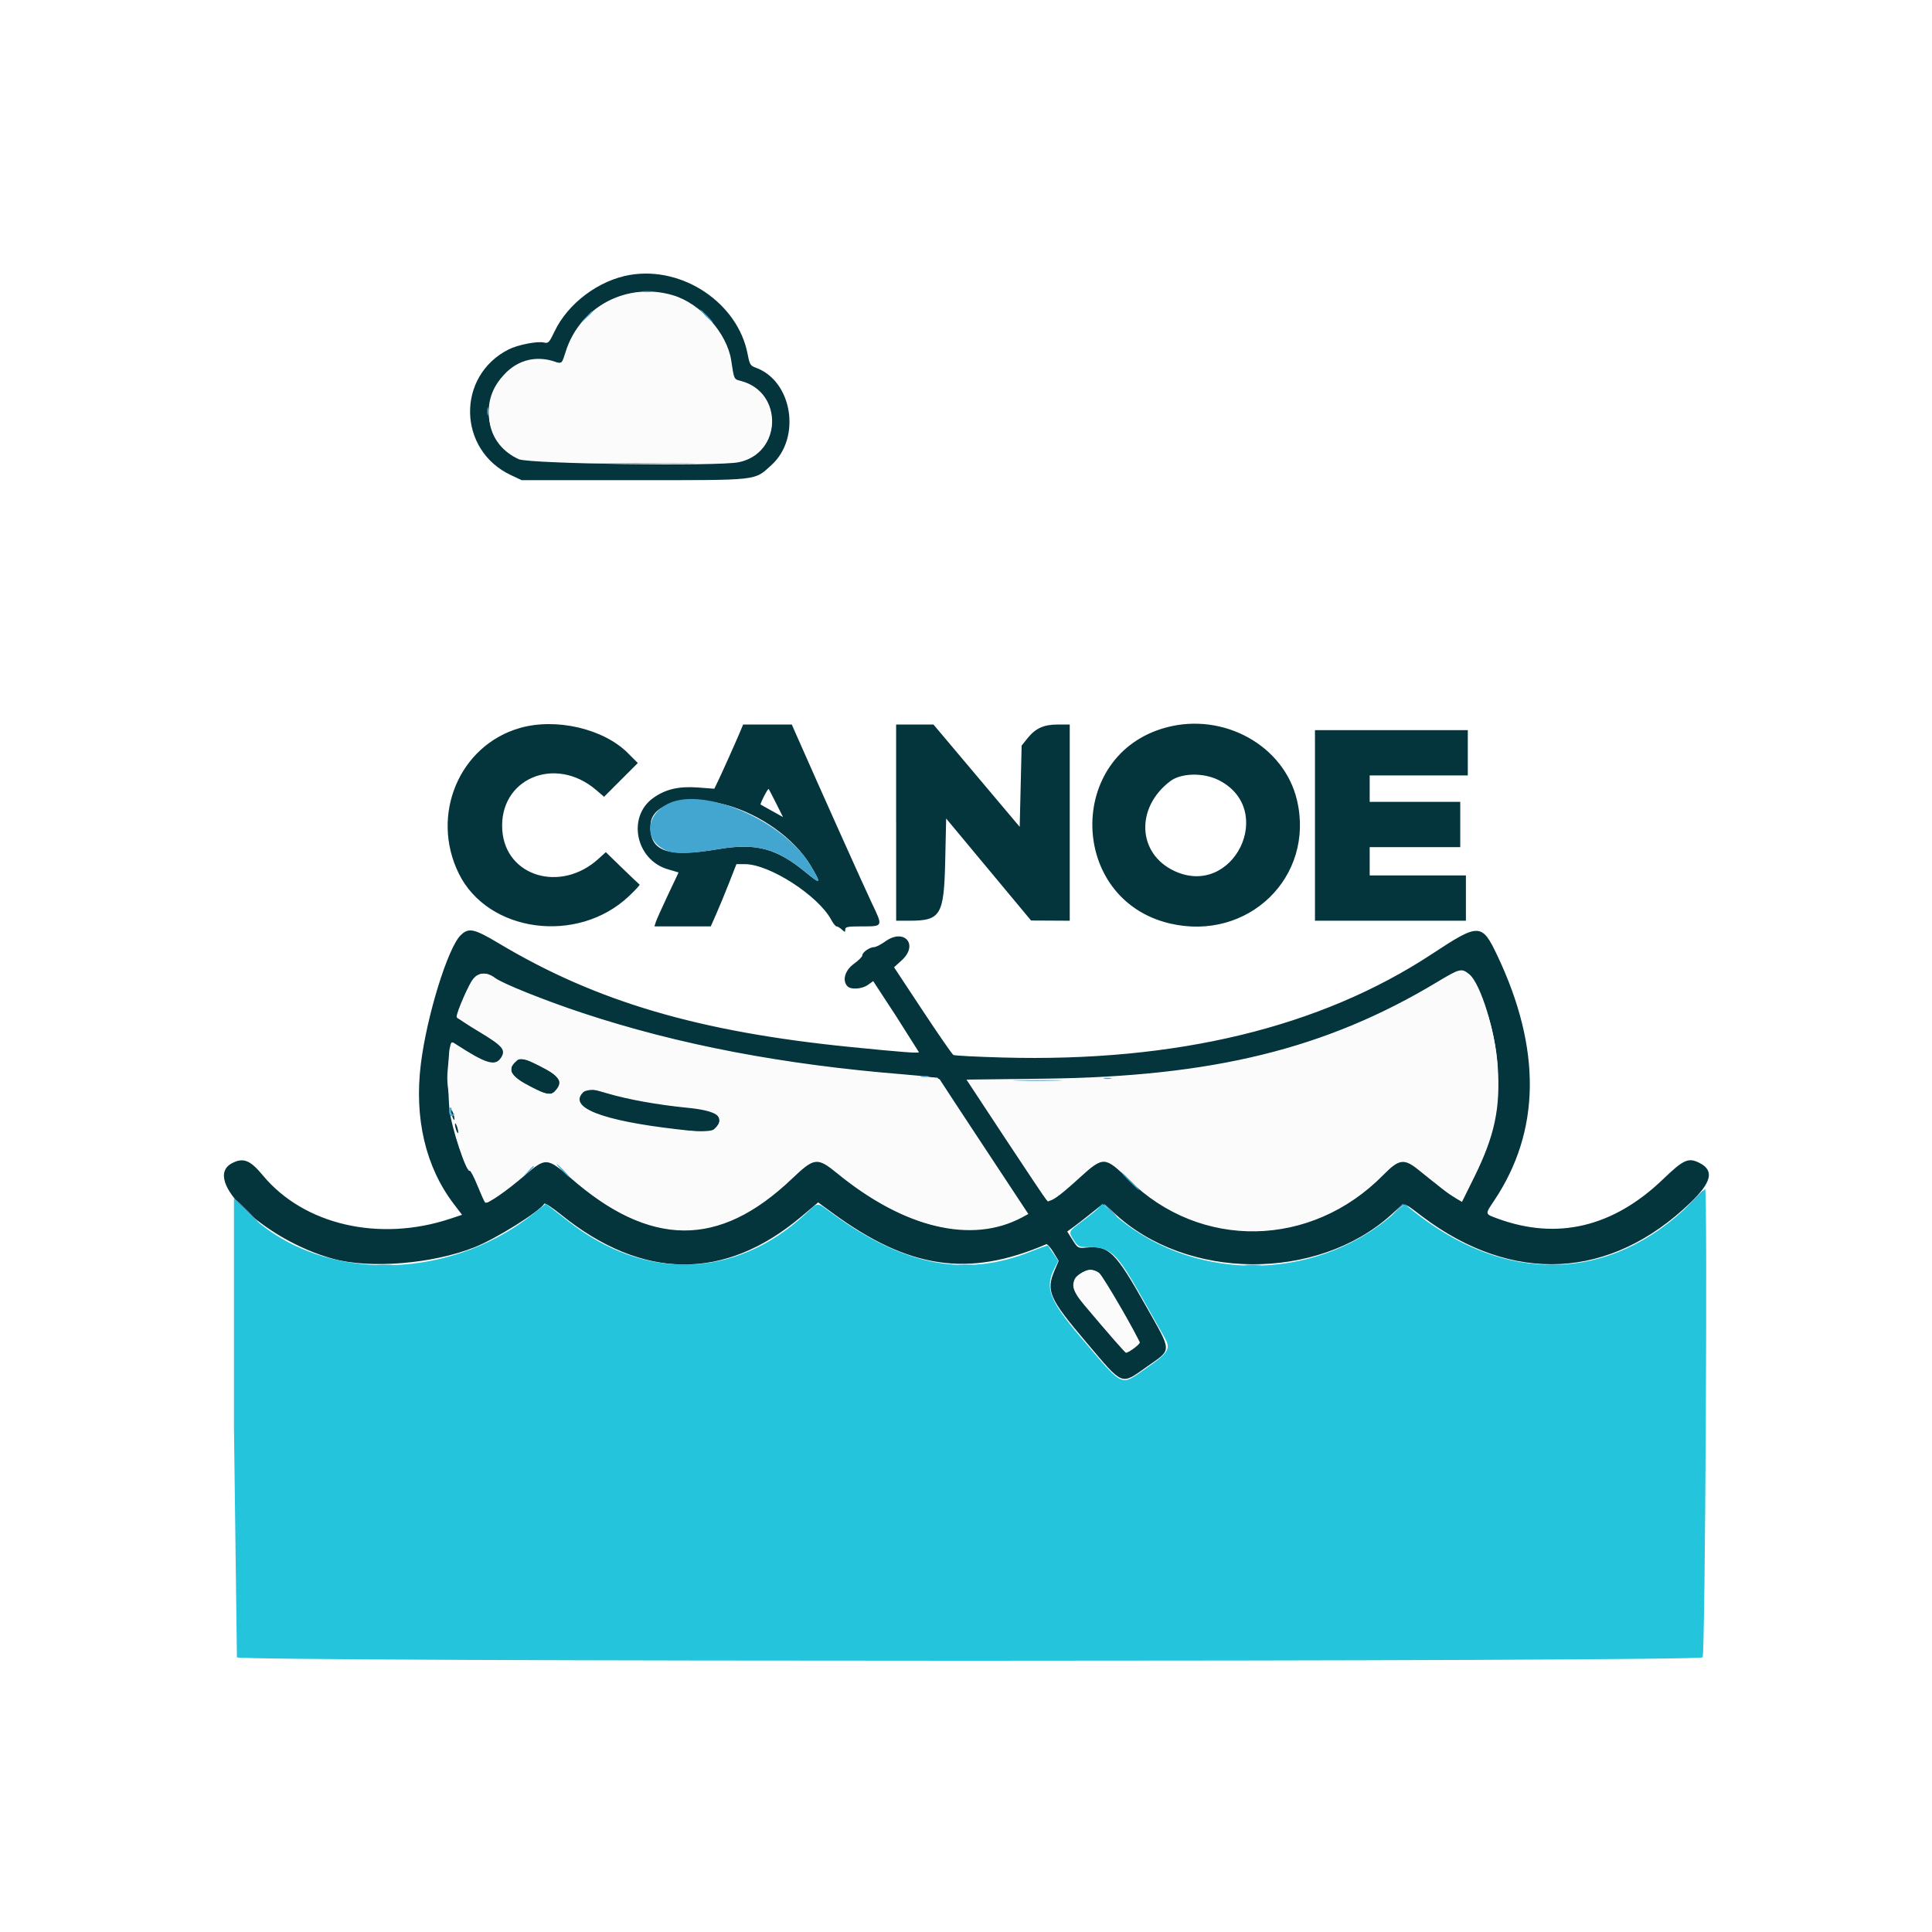
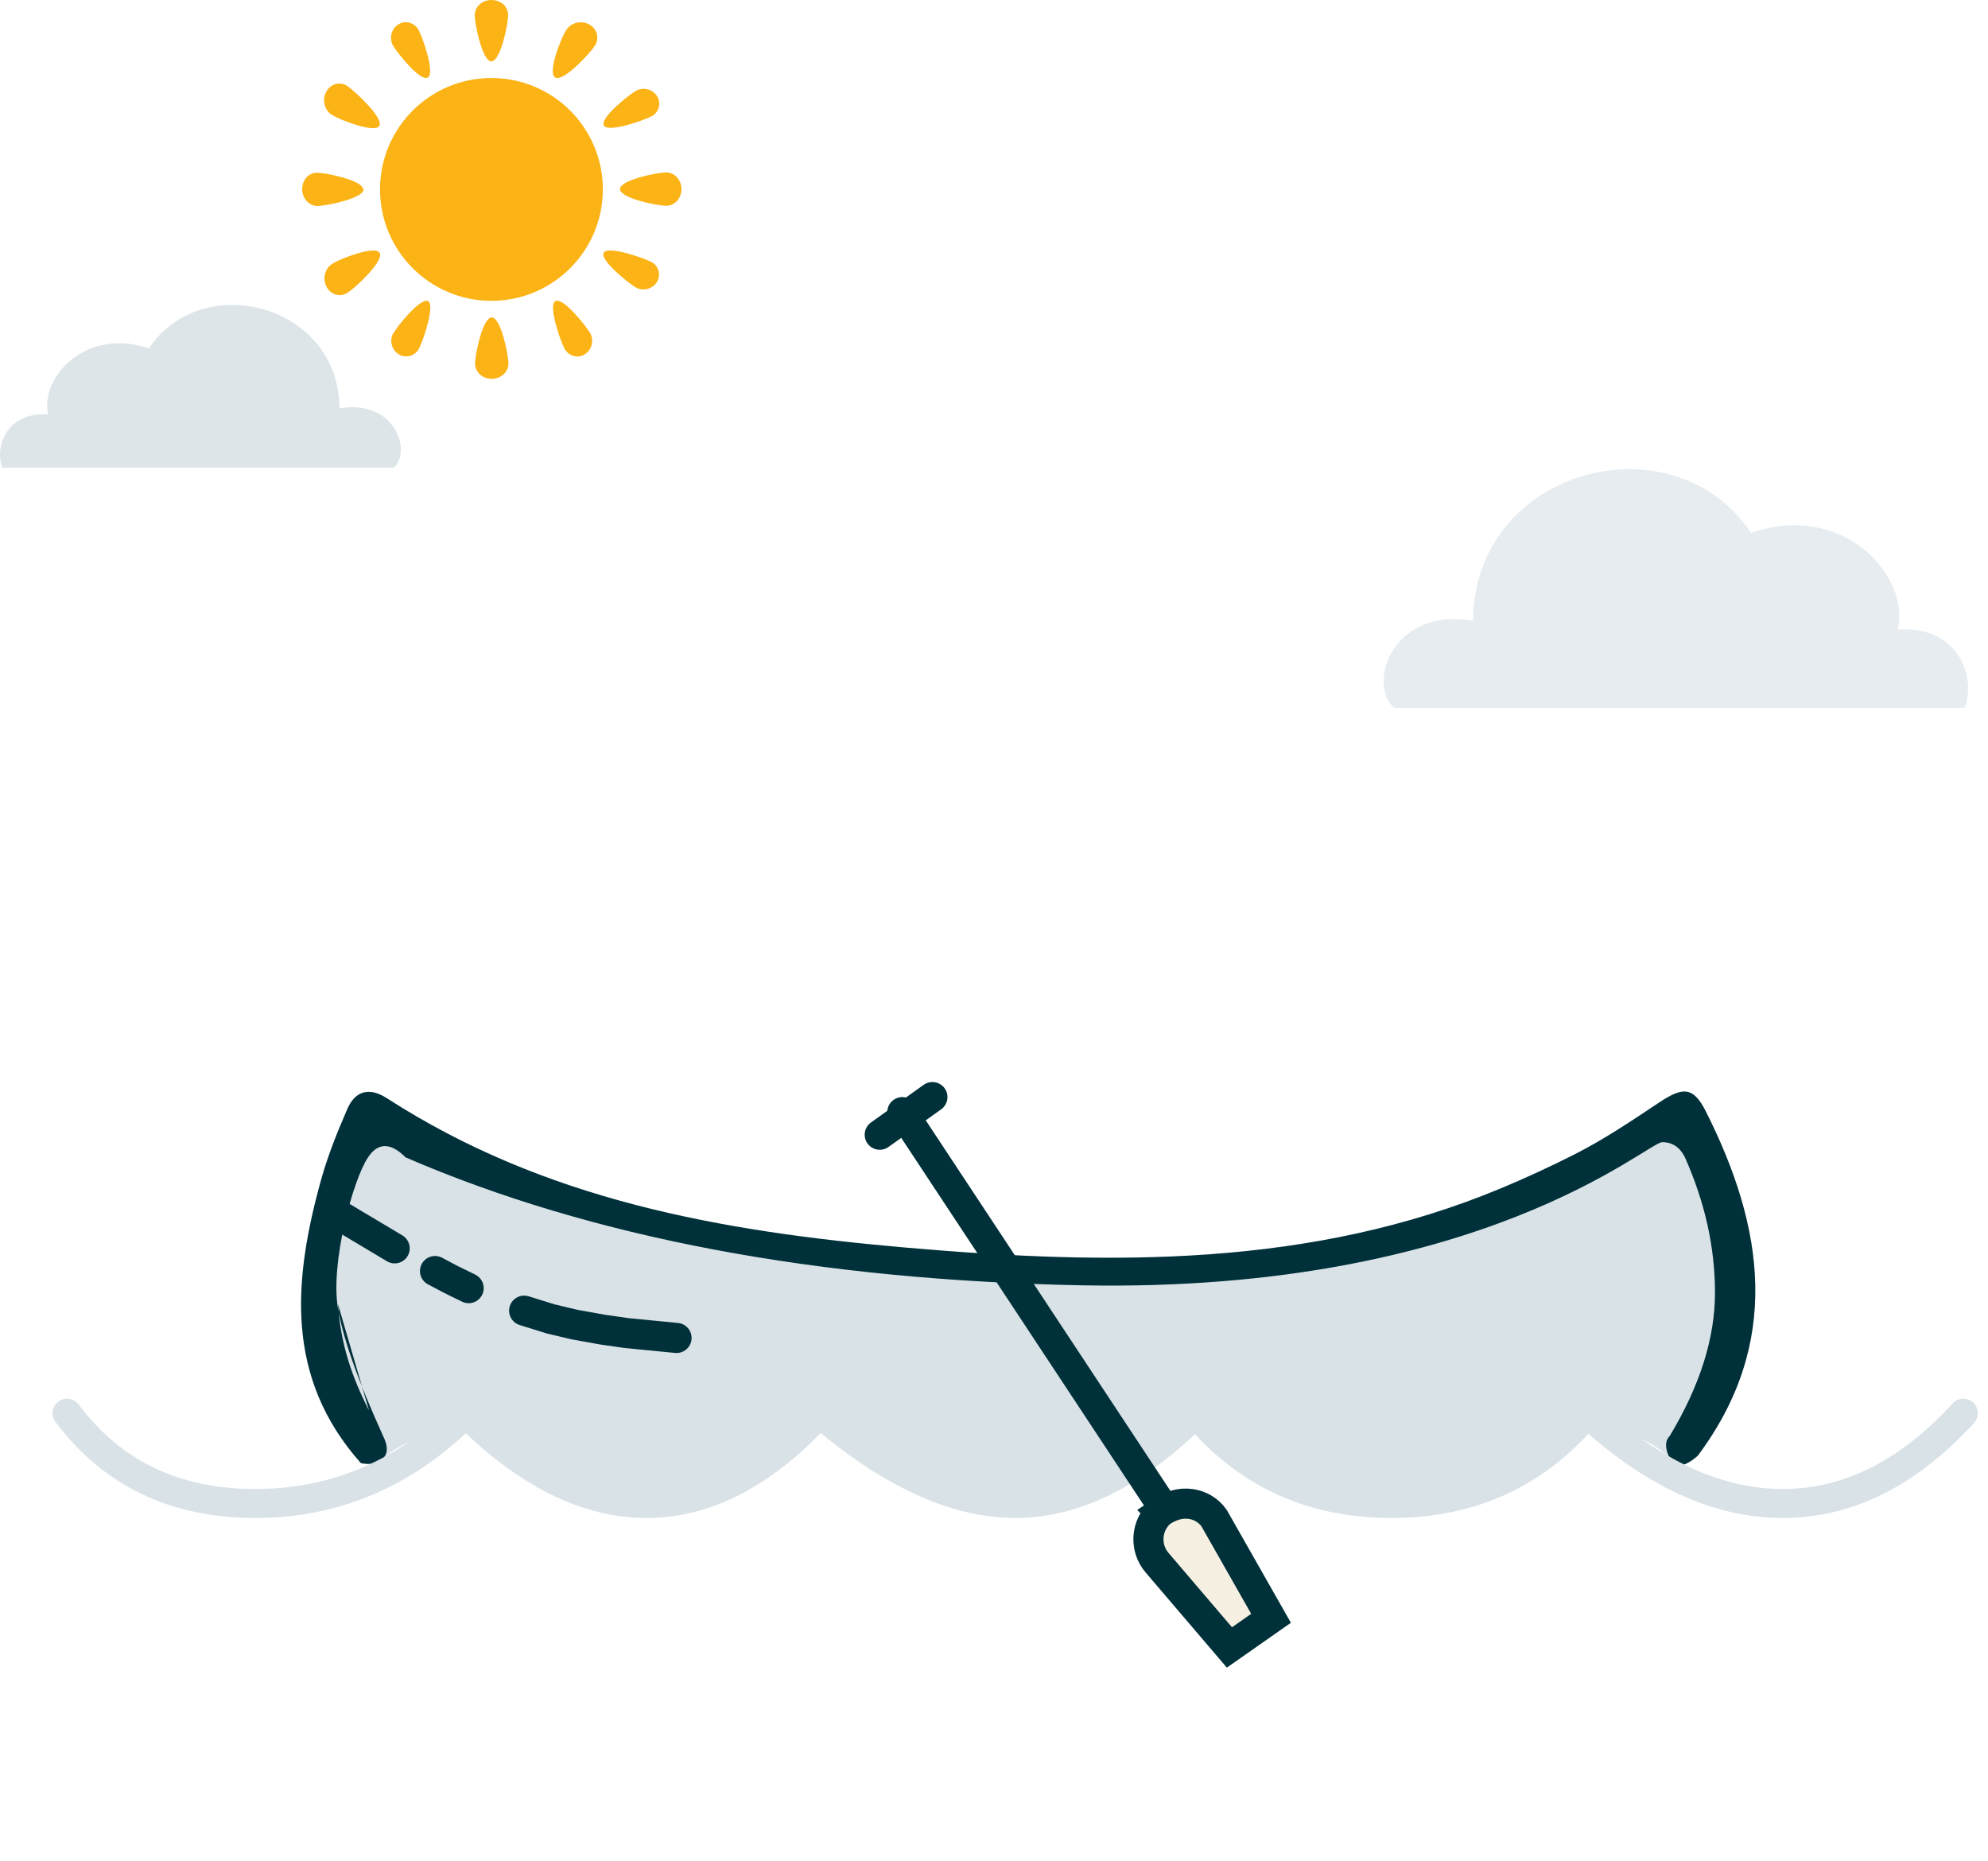
- <svg xmlns="http://www.w3.org/2000/svg" width="400" height="400" viewBox="0 0 400 NaN" fill-rule="evenodd">
-   <path d="M130.47 56.91c-6.464 1.081-12.868 5.868-15.65 11.698-1.106 2.319-1.306 2.53-2.18 2.311-1.334-.335-5.435.464-7.342 1.43-10.857 5.499-10.565 20.841.496 26.026l2.217 1.039h23.242c26.207 0 24.84.15 28.454-3.116 6.24-5.637 4.356-17.426-3.223-20.167-1.124-.406-1.286-.675-1.69-2.806-2.005-10.549-13.4-18.241-24.32-16.415m8.863 4.223c5.694 1.691 11.178 7.822 12.046 13.466.63 4.102.518 3.871 2.093 4.295 8.78 2.365 8.395 14.954-.515 16.804-4.282.889-43.456.348-45.57-.629-12.37-5.721-4.303-25.083 8.29-19.893.513.211.786-.224 1.398-2.232 2.88-9.43 12.71-14.647 22.258-11.811m-31.715 89.596c-12.533 3.602-18.582 18.004-12.644 30.106 6.012 12.254 24.56 14.756 35.193 4.747 1.348-1.269 2.358-2.367 2.244-2.441s-1.73-1.613-3.6-3.422l-3.383-3.289-1.572 1.42c-7.793 7.041-19.18 3.629-19.866-5.952-.76-10.633 10.9-15.639 19.43-8.339l1.642 1.405 3.493-3.494 3.494-3.493-2.064-2.065c-5.057-5.058-14.886-7.335-22.376-5.183m45.65.705c-.876 2.097-3.828 8.682-4.657 10.391l-.716 1.473-3.362-.254c-4.002-.302-6.778.353-9.333 2.204-5.396 3.909-3.557 12.773 3.054 14.721l2.244.662-2.223 4.704c-1.222 2.587-2.348 5.1-2.5 5.583l-.28.879h11.667l1.164-2.637c.64-1.45 1.836-4.35 2.657-6.445l1.494-3.809 1.79.008c5.076.024 15.14 6.514 17.82 11.494.41.764.914 1.389 1.117 1.389s.7.291 1.083.646c.664.602.714.602.714 0 0-.553.503-.646 3.493-.646 4.372 0 4.344.066 2.034-4.769-1.544-3.232-10.795-23.853-15.604-34.782l-.988-2.246h-10.07l-.6 1.434m32.28 18.879v20.312h2.773c6.462 0 7.13-1.126 7.383-12.435l.195-8.724 17.58 21.117 8.007.042V150l-2.44.001c-2.94 0-4.647.774-6.32 2.866l-1.2 1.5-.4 16.823-17.86-21.19h-7.725v20.313m55.903-19.696c-20.775 5.588-20.214 35.632.758 40.575 16.194 3.817 30.076-9.643 26.33-25.531-2.662-11.293-15.182-18.246-27.09-15.044m30.816 20.281v19.727h31.25v-9.375h-19.922v-5.859h18.75v-9.375h-18.75v-5.469h20.312v-9.375h-31.64v19.726m-19.913-9.37c12.015 6.089 3.018 24.499-9.19 18.803-7.666-3.577-8.105-13.116-.857-18.601 2.263-1.712 6.882-1.805 10.046-.202m-91.647 4.789l1.422 2.841-2.256-1.249-2.38-1.338c-.068-.049.25-.826.71-1.727s.89-1.577.958-1.503.762 1.414 1.545 2.976m-10.51.288c7.217 1.931 14.313 7.009 17.676 12.651 2.238 3.756 2.107 3.943-.976 1.397-6.093-5.031-10.345-6.169-18.138-4.853-10.724 1.811-14.38.468-14.052-5.165.25-4.305 7.454-6.179 15.5-4.03M95.35 193.652c-2.645 2.646-7 16.73-8.22 26.65-1.388 11.189.98 21.284 6.782 28.913l1.748 2.298-2.425.807c-14.702 4.893-30.34 1.272-38.83-8.99-2.605-3.148-4.03-3.713-6.343-2.516-6.495 3.358 6.752 15.921 20.885 19.805 7.702 2.117 20.656 1.058 29.33-2.398 4.467-1.779 13.4-7.368 14.43-9.017.116-.187 1.646.819 3.4 2.235 16.9 13.636 33.896 13.814 49.707.521l3.58-3.01 2.902 2.128c15.884 11.649 28.18 13.462 44.308 6.533.214-.093.884.645 1.487 1.639l1.096 1.807-.803 1.868c-1.872 4.35-1.216 5.854 6.55 15.021 7.722 9.115 7.083 8.858 12.497 5.029 5.307-3.754 5.325-2.799-.23-12.662-6.26-11.116-7.62-12.461-12.145-12.027-1.875.18-1.893.171-2.992-1.565l-1.105-1.747 1.143-.827a113.24 113.24 0 0 0 3.292-2.546l2.64-2.102c.356-.277 1.065.154 2.54 1.545 14.956 14.1 42.103 14.314 57.462.452 3.044-2.748 2.217-2.799 6.48.402 18.727 14.063 38.878 13.03 55.412-2.839 4.424-4.246 5.02-6.691 2.015-8.245-2.36-1.221-3.34-.793-7.604 3.31-10.325 9.938-21.934 12.704-34.277 8.169-2.672-.982-2.644-.828-.694-3.748 9.6-14.374 9.815-31.336.648-50.689-3.202-6.759-3.782-6.777-13.45-.403-23.145 15.259-53.047 22.485-88.947 21.496-5.37-.148-9.975-.387-10.23-.53s-3.125-4.287-6.376-9.208l-5.91-8.948 1.6-1.454c3.555-3.249.492-6.725-3.426-3.887-.9.644-1.932 1.172-2.315 1.172-.907 0-2.434 1.075-2.434 1.713 0 .274-.79 1.066-1.758 1.76-1.85 1.33-2.45 3.491-1.29 4.652.723.723 3 .555 4.215-.31l1.093-.779 4.73 7.239 4.728 7.469c0 .268-3.357.014-14.257-1.078-31.332-3.138-52.538-9.39-72.67-21.422-5.195-3.105-6.304-3.34-7.958-1.686m208.895 8.122c2.3 1.936 5.338 11.806 5.826 18.929.594 8.684-.61 14.406-4.834 22.954l-2.56 5.181-1.166-.688c-1.21-.716-4.236-3.006-7.746-5.865-3.07-2.502-4.1-2.365-7.385.98-14.9 15.179-37.873 15.603-52.695.973-4.906-4.841-5.288-4.861-10.032-.529-4.73 4.322-6.354 5.408-7.018 4.696-.284-.304-4.123-6.028-8.53-12.719l-8.015-12.165 16.07-.191c34.915-.413 58.354-6.169 81.303-19.964 4.833-2.906 5.138-2.977 6.784-1.592m-201.743.704c1.52 1.151 10.348 4.69 18.1 7.254 19.812 6.555 41.427 10.687 66.485 12.709 4.934.398 7.293.739 7.488 1.082.157.275 4.343 6.648 9.303 14.161l9.018 13.661-1.272.684c-10.385 5.588-24.39 2.269-38.26-9.068-4.182-3.419-4.764-3.349-9.465 1.13-15.025 14.313-29.232 14.225-45.865-.285-4.76-4.153-5.097-4.17-9.366-.487-3.912 3.375-7.872 6.084-8.253 5.647-.16-.183-.875-1.776-1.59-3.539s-1.432-3.124-1.595-3.023c-.676.418-3.804-9.049-4.183-12.661-.345-3.284-.32-10.976.042-12.683.302-1.428.354-1.47 1.172-.937 6.323 4.116 8.252 4.705 9.446 2.882 1.067-1.629.366-2.462-4.538-5.394-2.55-1.526-4.64-2.933-4.64-3.127 0-.949 2.525-6.733 3.386-7.757 1.22-1.45 2.88-1.54 4.585-.249m4.14 17.444c-1.695 1.695-.902 2.934 3.243 5.07 3.574 1.841 4.243 1.913 5.3.569 1.368-1.739.588-2.82-3.532-4.892-3.485-1.752-3.94-1.819-5.01-.747m14.062 6.25c-3.102 3.102 3.802 5.822 19.334 7.616 6.53.755 7.074.742 8-.194 2.3-2.299.52-3.622-5.702-4.24-6.187-.613-12.262-1.702-16.564-2.969-4.03-1.187-4.1-1.19-5.078-.213m-27.29 3.906c0 .322.15.938.336 1.367.212.493.336.565.336.196 0-.323-.15-.938-.336-1.368-.212-.492-.336-.564-.336-.195m.782 2.735c0 .322.15.937.335 1.367.212.492.336.564.336.195 0-.322-.15-.937-.336-1.367-.21-.493-.335-.565-.335-.195m133.398 30.77c.85.687 8.344 13.652 8.344 14.438 0 .376-2.307 2.057-2.82 2.057-.18 0-3.62-3.938-8.623-9.868-2.714-3.218-2.953-4.687-1.027-6.308 1.387-1.167 2.93-1.286 4.127-.319" fill="#04343c" />
-   <path d="M128.906 61.257c-5.86 1.959-9.972 6.082-11.75 11.786-.625 2.003-.748 2.144-1.784 2.037-4.61-.475-6.58-.272-8.707.899-7.652 4.211-7.207 15.311.758 18.912 2.4 1.085 44.634 1.269 47.18.205 7.242-3.024 6.74-13.284-.772-15.824l-2.072-.701-.29-2.274c-1.413-11.069-12.442-18.422-22.56-15.04m168.164 142.49c-23.136 13.785-48.342 19.828-82.873 19.869-9.03.011-13.66.151-13.52.407.118.215 3.83 5.873 8.247 12.573l8.033 12.181 1.095-.647c.602-.355 2.512-1.882 4.244-3.392 6.48-5.651 6.356-5.644 11.474-.659 14.85 14.463 36.818 14.304 52.02-.376 4.623-4.465 4.76-4.468 9.643-.266 6.95 5.983 6.883 5.982 9.782.118 6.29-12.718 6.524-26.157.682-39.041-1.897-4.184-2.942-4.275-8.828-.767m-198.342-1.761c-.84.489-2.082 2.848-3.26 6.195l-.886 2.516 4.174 2.485c5.646 3.362 6.546 4.563 4.76 6.349-1.195 1.195-2.193.968-6.165-1.403-4.246-2.533-3.867-2.606-4.366.841-.696 4.822-.514 6.565 1.35 12.888 1.953 6.622 2.162 7.779.774 4.276-.51-1.289-.938-2.133-.95-1.876-.037.849 2.39 7.153 2.685 6.972.158-.098 1.05 1.652 1.982 3.888 1.022 2.451 1.863 3.971 2.117 3.828 1.57-.884 5.84-4.132 7.953-6.046 3.927-3.559 4.61-3.519 8.975.527 15.79 14.641 30.9 14.828 46.043.573 4.918-4.629 5.137-4.647 9.912-.819 13.372 10.72 25.4 13.811 36.302 9.33 2.855-1.174 3.357-.043-6.96-15.664l-9.053-13.708-3.797-.267c-17.847-1.257-36.11-3.997-51.232-7.686-14.65-3.574-33.602-10.146-37.028-12.841-1.085-.853-2.264-.98-3.332-.358m13.403 18.728c4.22 2.122 5.244 4.906 2.095 5.696-2.096.526-8.367-3.091-8.367-4.826 0-2.764 1.964-3.036 6.272-.87m12.71 5.269c4.756 1.469 12.11 2.75 20.18 3.516 3.493.332 4.924 2.215 3.163 4.162-1.75 1.933-24.626-1.587-27.56-4.241-2.583-2.338.263-4.658 4.217-3.437m99.38 37.404c-3.16 1.629-2.58 3.34 3.568 10.512 5.968 6.963 5.296 6.468 6.92 5.108l1.287-1.077-3.77-6.641c-4.75-8.371-5.555-9.165-8.005-7.902" fill="#fbfbfb" />
-   <path d="M350.195 248.97c-16.7 16.73-38.724 17.217-58.193 1.289l-1.163-.951-2.353 2.056c-16.57 14.477-42.51 14.208-58.585-.607l-1.66-1.532-.726.802c-.4.441-1.92 1.687-3.378 2.768-2.99 2.216-2.975 2.185-1.773 4.042.825 1.274 1 1.357 3.028 1.37 4.65.029 5.78 1.105 11.15 10.619l4.597 8.147c1.3 2.286.806 3.099-3.706 6.221-5.612 3.883-4.596 4.349-13.615-6.241-6.6-7.749-7.572-10.307-5.48-14.41l.76-1.489-1.015-1.523-1.118-1.654c-.056-.071-1.66.494-3.567 1.256-13.5 5.406-26.226 2.974-41.03-7.847-3.424-2.503-2.83-2.518-5.713.152-14.378 13.321-33.102 13.871-48.967 1.439l-3.668-2.855-1.02-.779-2.57 2.047c-18.363 14.634-45.582 14.155-59.967-1.054l-2.026-2.142v47.214l.614 47.828c.942.941 302.52.941 303.46 0 .534-.533 1.05-97.348.516-96.974-.053.038-1.328 1.302-2.832 2.808" fill="#24c4dc" />
-   <path d="M133.105 60.432c.484.093 1.275.093 1.758 0s.088-.169-.88-.169-1.362.076-.88.169m12.99 4.998c.73.752 1.413 1.367 1.52 1.367s-.4-.615-1.13-1.367-1.413-1.367-1.52-1.367.4.615 1.13 1.367m-24.83.293l-1.147 1.269 1.27-1.147c1.183-1.07 1.45-1.392 1.147-1.392-.067 0-.638.571-1.27 1.27m-20.392 19.433c0 .752.08 1.06.18.684s.098-.991 0-1.367-.18-.069-.18.683m19.93 10.84H141.7c5.747-.061 1.045-.111-10.45-.111l-10.45.111m17.66 70.335c-4.873 2.3-5.2 7.708-.57 9.724 1.9.834 4.824.766 10.866-.255 7.793-1.316 12.045-.178 18.138 4.853 3.083 2.546 3.214 2.359.976-1.397-5.493-9.216-21.947-16.447-29.41-12.925m52.263 56.595c.376.098.99.098 1.367 0s.068-.179-.684-.179-1.06.08-.683.179m37.9.39c.376.098.99.098 1.367 0s.07-.178-.683-.178-1.06.08-.684.178m-17.968.413a170.38 170.38 0 0 0 8.398 0c2.3-.069.42-.126-4.2-.126s-6.51.057-4.2.126M92.97 230.055c0 .92.62 1.381 1 .75.188-.305.112-.352-.23-.14-.382.236-.456.102-.292-.526.12-.463.06-.842-.134-.842s-.354.341-.354.758m23.437 12.328c.73.752 1.413 1.367 1.52 1.367s-.4-.615-1.13-1.367-1.413-1.367-1.52-1.367.4.615 1.13 1.367m-7.25.293l-1.147 1.269 1.27-1.147c1.184-1.069 1.45-1.392 1.148-1.392-.068 0-.64.572-1.27 1.27m124.634 1.855c1.058 1.074 2.012 1.953 2.12 1.953s-.67-.879-1.728-1.953-2.012-1.953-2.12-1.953.67.879 1.728 1.953m116.782 4.004l-1.938 2.051 2.05-1.939c1.905-1.801 2.23-2.163 1.938-2.163-.062 0-.985.923-2.05 2.051m-299.594 2.246c1.275 1.289 2.407 2.344 2.514 2.344s-.848-1.055-2.124-2.344-2.407-2.343-2.514-2.343.848 1.054 2.124 2.343m178.71-.195c.728.752 1.413 1.367 1.52 1.367s-.4-.615-1.13-1.367-1.413-1.367-1.52-1.367.4.615 1.13 1.367m59.545-.098l-1.147 1.27 1.27-1.147c.7-.632 1.27-1.203 1.27-1.27 0-.302-.322-.036-1.392 1.147m-211 11.515c.805.085 2.124.085 2.93 0s.147-.153-1.464-.153-2.27.069-1.465.153m62.31-.001c.702.087 1.757.085 2.344-.004s.013-.16-1.276-.158-1.77.075-1.068.162m58.196-.001c.7.087 1.84.087 2.54 0s.126-.157-1.27-.157-1.968.071-1.27.157m59.18.002c.806.085 2.124.085 2.93 0s.146-.153-1.465-.153-2.27.069-1.465.153m62.305-.002c.698.087 1.84.087 2.54 0s.127-.157-1.27-.157-1.967.071-1.27.157" fill="#42a6d1" />
+ <svg xmlns="http://www.w3.org/2000/svg" width="125" height="117" fill="none" fill-rule="evenodd">
+   <path d="M22.698 91.984c-1.88-2.112-2.94-4.338-3.43-6.64-.764-3.602-.132-7.393.94-11.238.42-1.5 1.012-2.96 1.634-4.394.498-1.147 1.387-1.38 2.473-.68 9.93 6.406 20.96 8.378 32.61 9.395 12.92 1.128 25.54 1.25 37.466-3.73 1.558-.65 3.103-1.363 4.637-2.14 1.842-.935 3.574-2.103 5.298-3.25 1.5-.998 2.146-1.005 2.944.582 3.665 7.284 4.766 14.554-.52 21.627-.854.743-1.44.8-1.755.168-.07-.137-1.796-1.81-4.732-1.893-2.843-.08-6.724 4.767-11.356 4.732-4.095-.03-10.41-2.366-13.722-4.732-3.785 2.366-7.426 4.72-11.356 4.732-4.008.013-8.517-2.366-12.302-4.732-3.312 2.366-7.13 4.697-10.41 4.732-4.794.05-8.84-4.795-11.83-4.732-3.16.067-5.133 1.82-5.205 1.893-.315.315-.778.415-1.388.3z" fill="#d9e2e7" />
+   <path d="M21.254 82c.148 2.4.852 4.548 1.95 6.68m-.507 3.313c-4.822-5.415-4.248-11.576-2.49-17.88.42-1.5 1.012-2.96 1.634-4.394.498-1.147 1.387-1.38 2.473-.68 9.93 6.406 20.96 8.378 32.61 9.395 12.92 1.128 25.54 1.25 37.466-3.73 1.558-.65 3.103-1.363 4.637-2.14 1.842-.935 3.574-2.103 5.298-3.25 1.5-.998 2.146-1.005 2.944.582 3.665 7.284 4.766 14.554-.52 21.627-.854.743-1.44.8-1.755.168s-.315-1.104 0-1.42c1.893-3.154 2.84-6.15 2.84-9s-.63-5.678-1.893-8.517c-.315-.63-.79-.946-1.42-.946-.946 0-11.356 9.463-36.433 9-16.718-.315-30.913-2.997-42.584-8.044-.946-.946-1.735-.946-2.366 0-.946 1.42-2.366 6.624-1.893 9.463.315 1.893 1.262 4.574 2.84 8.044.315.63.315 1.104 0 1.42s-.778.415-1.388.3z" fill="#003039" />
+   <g stroke-linecap="round">
+     <path d="M20.774 76.07l4.042 2.413m2.536 1.427l.99.523 1.125.552m3.49 1.416l1.674.52 1.48.352 1.778.32 1.516.217 3.134.306" stroke="#003039" stroke-width="1.893" />
+     <path d="M4.214 88.846c2.84 3.785 6.782 5.678 11.83 5.678s9.463-1.893 13.248-5.678c3.785 3.785 7.57 5.678 11.356 5.678s7.413-1.893 10.883-5.678c4.416 3.785 8.517 5.678 12.302 5.678s7.57-1.893 11.356-5.678c3.154 3.785 7.255 5.678 12.302 5.678s9.148-1.893 12.302-5.678c4.1 3.785 8.2 5.678 12.302 5.678s7.886-1.893 11.356-5.678" stroke="#d9e2e7" stroke-width="1.822" stroke-linejoin="round" />
+   </g>
+   <g stroke="#003039">
+     <g stroke-linecap="round" stroke-width="1.893">
+       <path d="M56.734 69.92l16.56 25.077" />
+       <path d="M58.627 68.973l-3.312 2.366" />
+     </g>
+     <path d="M72.98 95.066c.61-.42 1.267-.6 1.874-.513a2.15 2.15 0 0 1 1.478.879h0l3.588 6.31-2.617 1.832-4.545-5.323a2.27 2.27 0 0 1 .223-3.184z" fill="#f6f0e3" stroke-width="1.893" />
+   </g>
+   <g fill="#d9e2e7" fill-rule="nonzero">
+     <path d="M.157 29.41c-.53-1.267.25-3.547 2.87-3.357-.53-2.375 2.434-5.5 6.335-4.148 3.34-5.003 11.952-2.787 11.984 3.768 3.464-.602 4.588 2.692 3.402 3.737H.157z" opacity=".9" />
+     <path d="M123.52 44.5c.774-1.856-.364-5.195-4.186-4.917.774-3.48-3.55-8.07-9.237-6.077-4.87-7.33-17.427-4.082-17.473 5.52-5.05-.88-6.69 3.943-4.96 5.474h35.856z" opacity=".65" />
+   </g>
+   <path d="M30.9 4.904c3.87 0 7.005 3.136 7.005 7.005a7.01 7.01 0 0 1-7.005 7.005 7.01 7.01 0 0 1-7.005-7.005c0-3.87 3.136-7.005 7.005-7.005m0-1.05c.578 0 1.05-2.36 1.05-2.9S31.5 0 30.9 0s-1.05.432-1.05.963.473 2.9 1.05 2.9m-3.997 1.013c.466-.27-.335-2.56-.6-3.023-.276-.455-.852-.6-1.286-.3-.408.272-.55.827-.326 1.277.256.464 1.737 2.32 2.203 2.046m-6 2.36c.48.3 2.7 1.172 2.963.667s-1.575-2.196-2.006-2.485c-.446-.312-1.038-.167-1.322.323s-.152 1.14.294 1.45l.07.044m1.94 4.675c0-.578-2.36-1.05-2.9-1.05S19 11.33 19 11.9s.432 1.05.963 1.05 2.9-.473 2.9-1.05m-1.948 4.672c-.468.27-.65.904-.404 1.418s.823.713 1.292.444l.07-.045c.48-.3 2.273-1.98 2.005-2.485s-2.53.378-2.962.667m3.794 4.406a1 1 0 0 0 .395 1.318c.43.235.96.087 1.222-.34.257-.464 1.042-2.755.593-3.023s-1.953 1.582-2.2 2.046m6.2-1.023c-.578 0-1.05 2.36-1.05 2.9s.47.963 1.05.963 1.05-.432 1.05-.963-.473-2.9-1.05-2.9m3.995-1.023c-.466.27.335 2.558.6 3.022.276.456.852.6 1.286.3.408-.272.55-.828.326-1.277-.256-.464-1.737-2.32-2.203-2.046m6.06-2.445c-.464-.256-2.755-1.057-3.023-.6s1.582 1.947 2.046 2.203a1 1 0 0 0 1.318-.393c.235-.43.087-.958-.34-1.218m.9-5.64c-.53 0-2.9.473-2.9 1.05s2.36 1.05 2.9 1.05.963-.47.963-1.05-.432-1.05-.963-1.05m-.89-3.536c.456-.276.6-.852.3-1.286-.272-.408-.827-.55-1.277-.326-.464.256-2.32 1.737-2.046 2.203s2.558-.335 3.022-.6M37.4 2.882c.3-.45.166-1.045-.322-1.33s-1.136-.153-1.447.296l-.045.07c-.288.434-1.2 2.694-.665 2.96s2.2-1.562 2.478-1.995" fill="#fbb315" fill-rule="nonzero" />
</svg>
